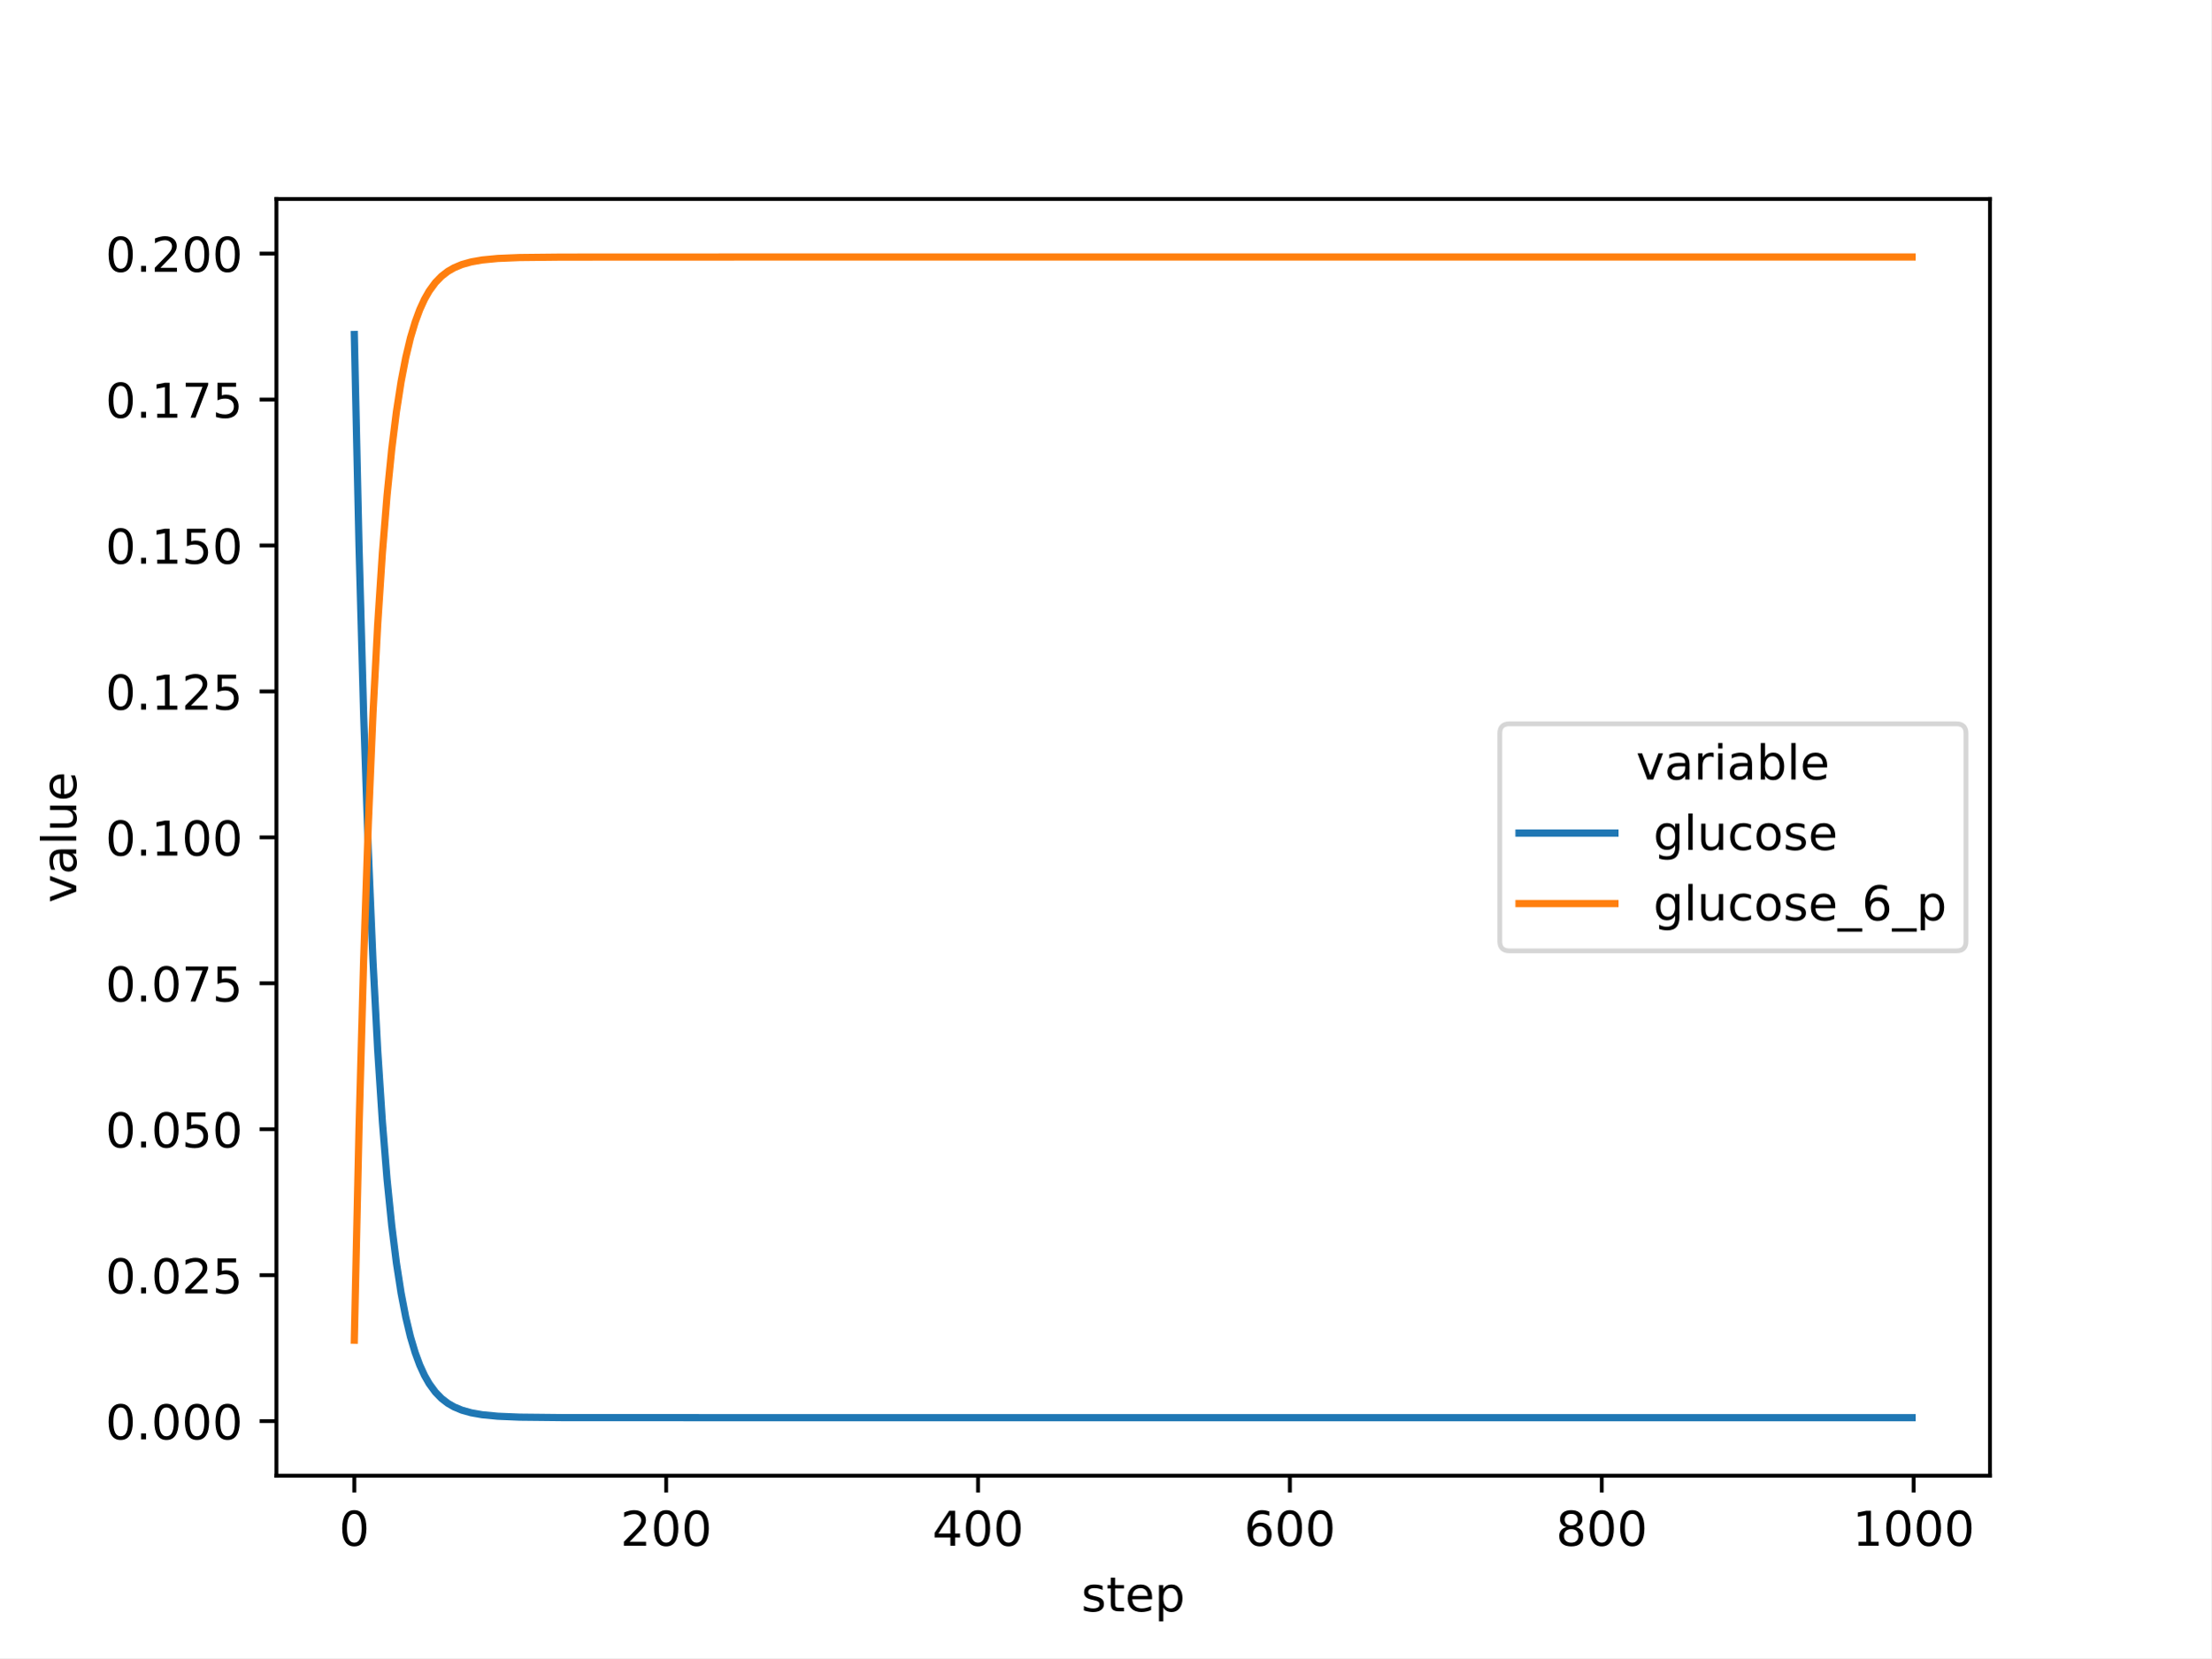
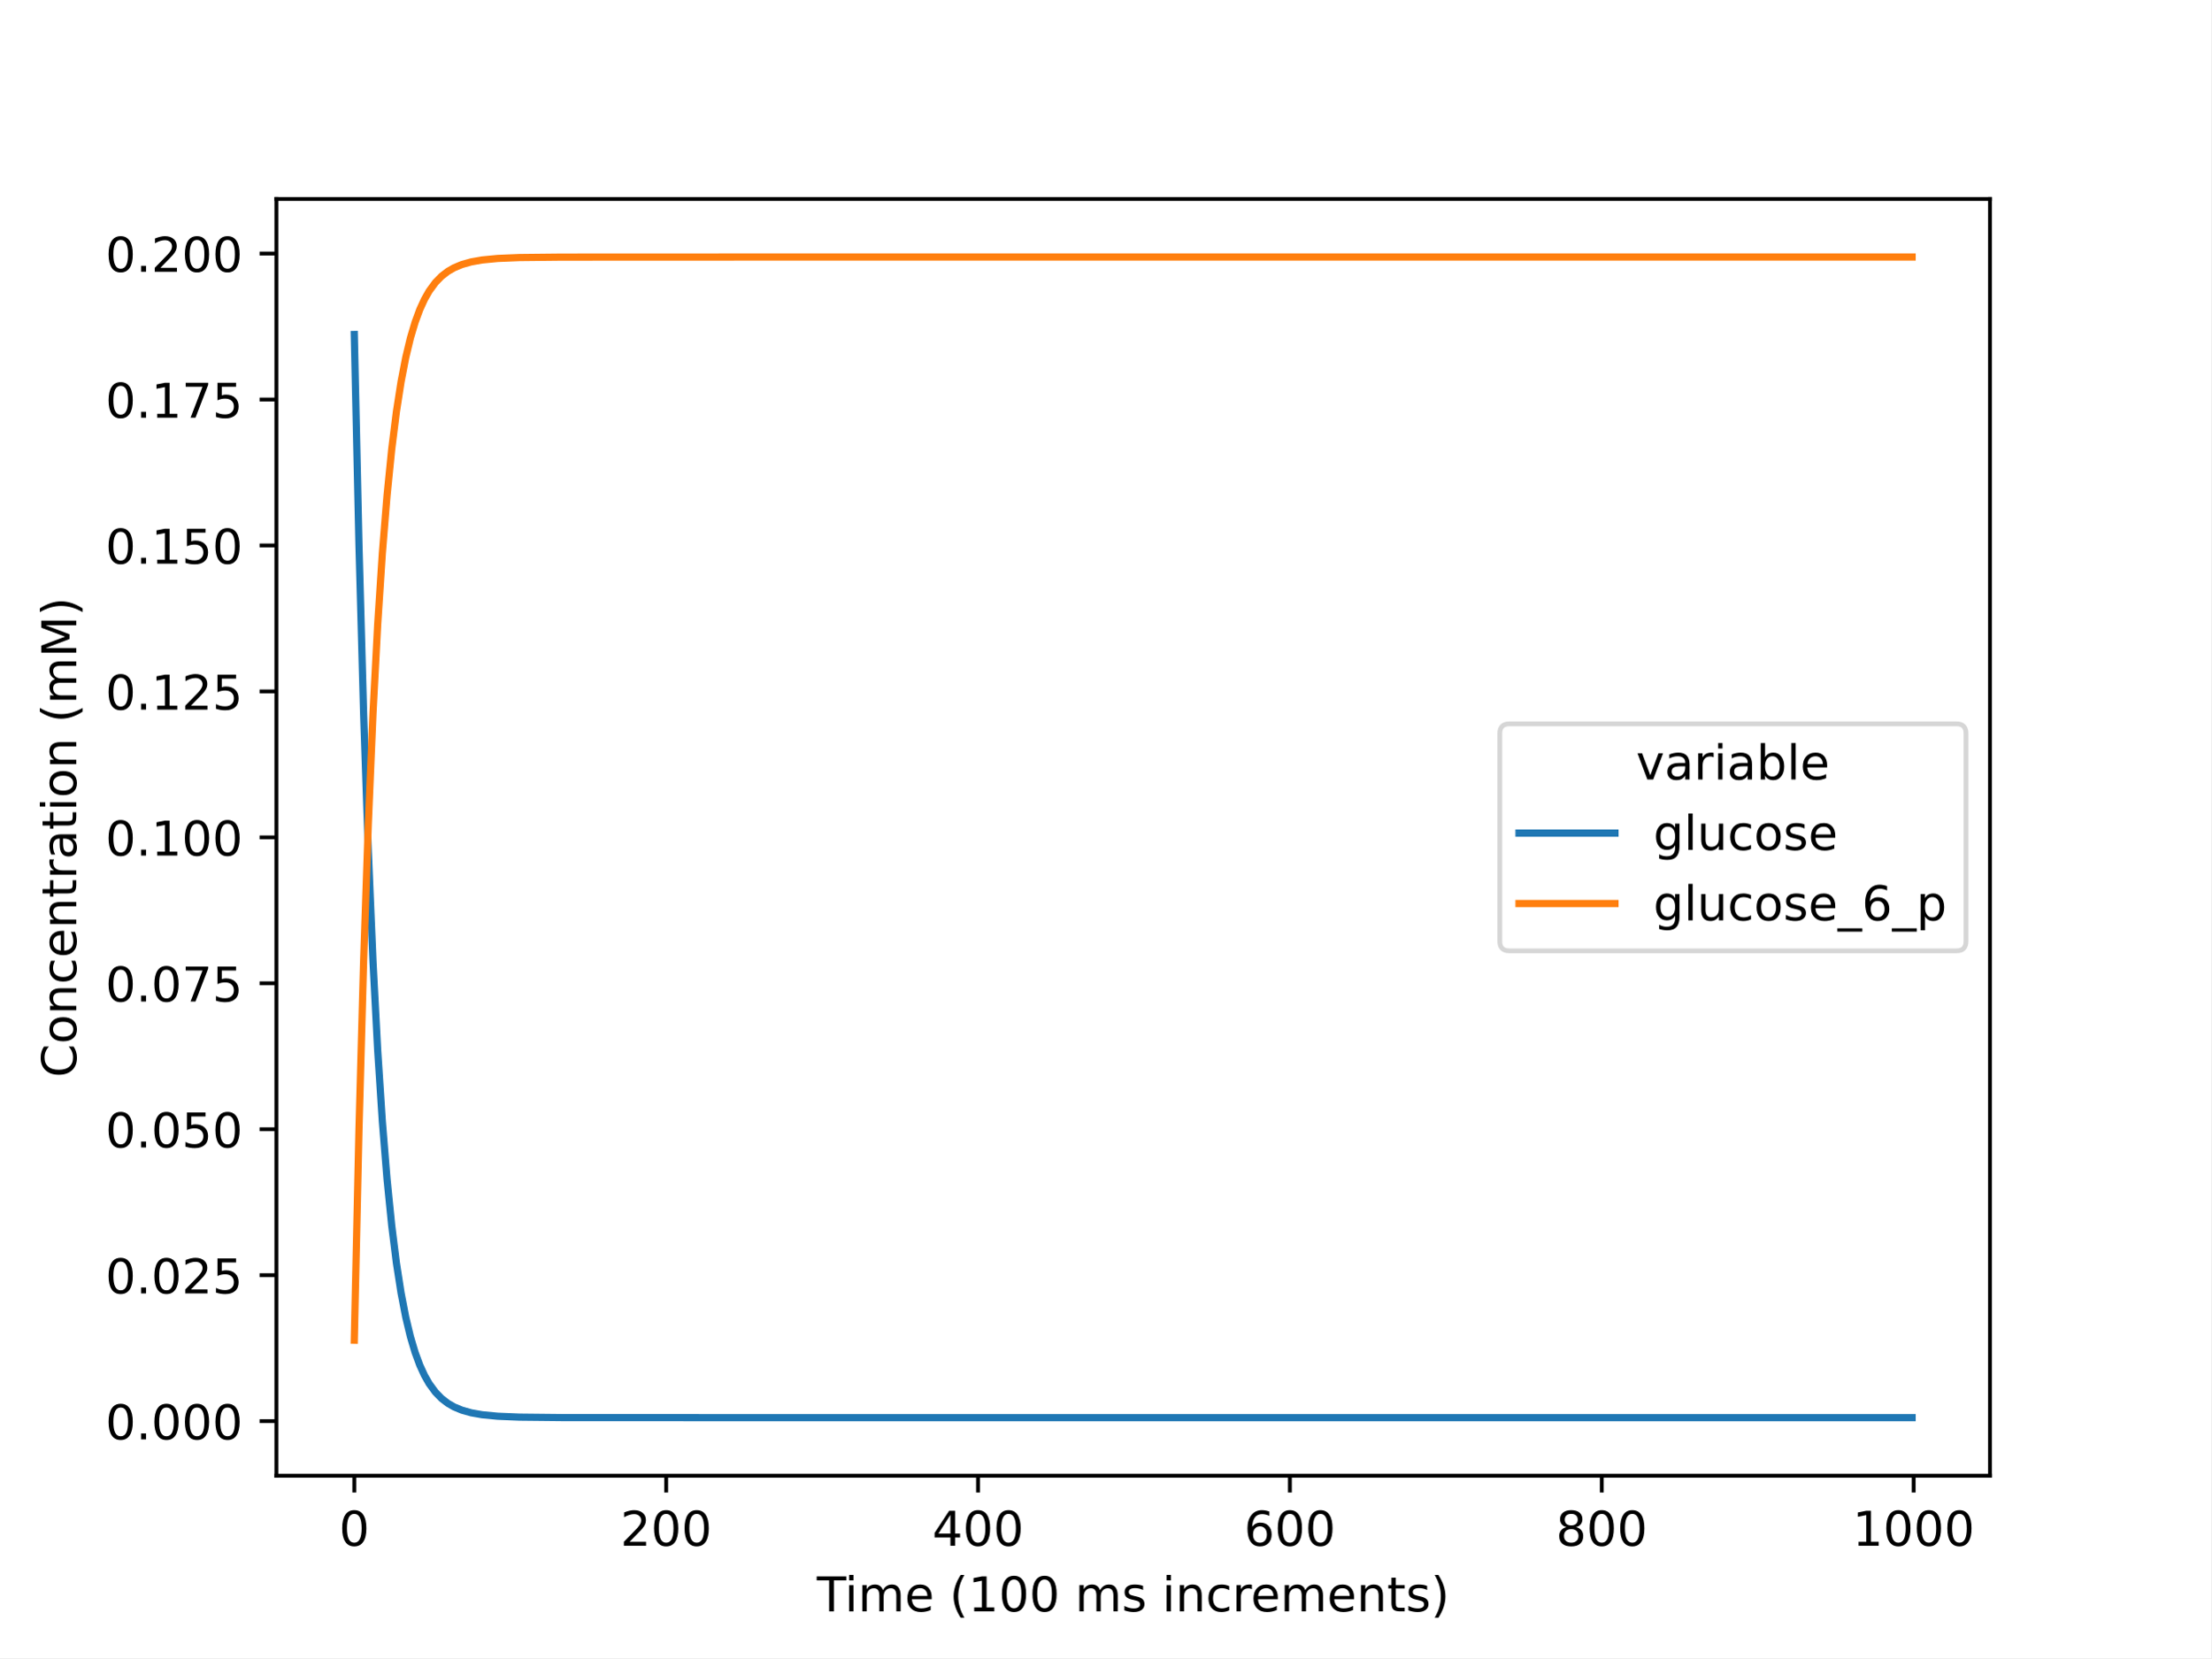
<svg xmlns="http://www.w3.org/2000/svg" xmlns:xlink="http://www.w3.org/1999/xlink" width="460.8pt" height="345.6pt" viewBox="0 0 460.8 345.6" version="1.1">
  <defs>
    <style type="text/css">*{stroke-linejoin: round; stroke-linecap: butt}</style>
  </defs>
  <g id="figure_1">
    <g id="patch_1">
      <path d="M 0 345.6  L 460.8 345.6  L 460.8 0  L 0 0  z " style="fill: #ffffff" />
    </g>
    <g id="axes_1">
      <g id="patch_2">
        <path d="M 57.6 307.584  L 414.72 307.584  L 414.72 41.472  L 57.6 41.472  z " style="fill: #ffffff" />
      </g>
      <g id="matplotlib.axis_1">
        <g id="xtick_1">
          <g id="line2d_1">
            <defs>
-               <path id="medd8a78712" d="M 0 0  L 0 3.5  " style="stroke: #000000; stroke-width: 0.8" />
-             </defs>
-             <g>
-               <use xlink:href="#medd8a78712" x="73.833" y="307.584" style="stroke: #000000; stroke-width: 0.8" />
+               <path id="m85ac9a3739" d="M 0 0  L 0 3.5  " style="stroke: #000000; stroke-width: 0.8" />
+             </defs>
+             <g>
+               <use xlink:href="#m85ac9a3739" x="73.833" y="307.584" style="stroke: #000000; stroke-width: 0.8" />
            </g>
          </g>
          <g id="text_1">
            <g transform="translate(70.65148 322.1824)scale(0.1 -0.1)">
              <defs>
                <path id="DejaVuSans-30" d="M 2034 4250  Q 1547 4250 1301 3770  Q 1056 3291 1056 2328  Q 1056 1369 1301 889  Q 1547 409 2034 409  Q 2525 409 2770 889  Q 3016 1369 3016 2328  Q 3016 3291 2770 3770  Q 2525 4250 2034 4250  z M 2034 4750  Q 2819 4750 3233 4129  Q 3647 3509 3647 2328  Q 3647 1150 3233 529  Q 2819 -91 2034 -91  Q 1250 -91 836 529  Q 422 1150 422 2328  Q 422 3509 836 4129  Q 1250 4750 2034 4750  z " transform="scale(0.015625)" />
              </defs>
              <use xlink:href="#DejaVuSans-30" />
            </g>
          </g>
        </g>
        <g id="xtick_2">
          <g id="line2d_2">
            <g>
-               <use xlink:href="#medd8a78712" x="138.829" y="307.584" style="stroke: #000000; stroke-width: 0.8" />
+               <use xlink:href="#m85ac9a3739" x="138.829" y="307.584" style="stroke: #000000; stroke-width: 0.8" />
            </g>
          </g>
          <g id="text_2">
            <g transform="translate(129.2849 322.1824)scale(0.1 -0.1)">
              <defs>
                <path id="DejaVuSans-32" d="M 1228 531  L 3431 531  L 3431 0  L 469 0  L 469 531  Q 828 903 1448 1529  Q 2069 2156 2228 2338  Q 2531 2678 2651 2914  Q 2772 3150 2772 3378  Q 2772 3750 2511 3984  Q 2250 4219 1831 4219  Q 1534 4219 1204 4116  Q 875 4013 500 3803  L 500 4441  Q 881 4594 1212 4672  Q 1544 4750 1819 4750  Q 2544 4750 2975 4387  Q 3406 4025 3406 3419  Q 3406 3131 3298 2873  Q 3191 2616 2906 2266  Q 2828 2175 2409 1742  Q 1991 1309 1228 531  z " transform="scale(0.015625)" />
              </defs>
              <use xlink:href="#DejaVuSans-32" />
              <use xlink:href="#DejaVuSans-30" x="63.623" />
              <use xlink:href="#DejaVuSans-30" x="127.246" />
            </g>
          </g>
        </g>
        <g id="xtick_3">
          <g id="line2d_3">
            <g>
-               <use xlink:href="#medd8a78712" x="203.825" y="307.584" style="stroke: #000000; stroke-width: 0.8" />
+               <use xlink:href="#m85ac9a3739" x="203.825" y="307.584" style="stroke: #000000; stroke-width: 0.8" />
            </g>
          </g>
          <g id="text_3">
            <g transform="translate(194.2808 322.1824)scale(0.1 -0.1)">
              <defs>
                <path id="DejaVuSans-34" d="M 2419 4116  L 825 1625  L 2419 1625  L 2419 4116  z M 2253 4666  L 3047 4666  L 3047 1625  L 3713 1625  L 3713 1100  L 3047 1100  L 3047 0  L 2419 0  L 2419 1100  L 313 1100  L 313 1709  L 2253 4666  z " transform="scale(0.015625)" />
              </defs>
              <use xlink:href="#DejaVuSans-34" />
              <use xlink:href="#DejaVuSans-30" x="63.623" />
              <use xlink:href="#DejaVuSans-30" x="127.246" />
            </g>
          </g>
        </g>
        <g id="xtick_4">
          <g id="line2d_4">
            <g>
-               <use xlink:href="#medd8a78712" x="268.82" y="307.584" style="stroke: #000000; stroke-width: 0.8" />
+               <use xlink:href="#m85ac9a3739" x="268.82" y="307.584" style="stroke: #000000; stroke-width: 0.8" />
            </g>
          </g>
          <g id="text_4">
            <g transform="translate(259.2767 322.1824)scale(0.1 -0.1)">
              <defs>
                <path id="DejaVuSans-36" d="M 2113 2584  Q 1688 2584 1439 2293  Q 1191 2003 1191 1497  Q 1191 994 1439 701  Q 1688 409 2113 409  Q 2538 409 2786 701  Q 3034 994 3034 1497  Q 3034 2003 2786 2293  Q 2538 2584 2113 2584  z M 3366 4563  L 3366 3988  Q 3128 4100 2886 4159  Q 2644 4219 2406 4219  Q 1781 4219 1451 3797  Q 1122 3375 1075 2522  Q 1259 2794 1537 2939  Q 1816 3084 2150 3084  Q 2853 3084 3261 2657  Q 3669 2231 3669 1497  Q 3669 778 3244 343  Q 2819 -91 2113 -91  Q 1303 -91 875 529  Q 447 1150 447 2328  Q 447 3434 972 4092  Q 1497 4750 2381 4750  Q 2619 4750 2861 4703  Q 3103 4656 3366 4563  z " transform="scale(0.015625)" />
              </defs>
              <use xlink:href="#DejaVuSans-36" />
              <use xlink:href="#DejaVuSans-30" x="63.623" />
              <use xlink:href="#DejaVuSans-30" x="127.246" />
            </g>
          </g>
        </g>
        <g id="xtick_5">
          <g id="line2d_5">
            <g>
-               <use xlink:href="#medd8a78712" x="333.816" y="307.584" style="stroke: #000000; stroke-width: 0.8" />
+               <use xlink:href="#m85ac9a3739" x="333.816" y="307.584" style="stroke: #000000; stroke-width: 0.8" />
            </g>
          </g>
          <g id="text_5">
            <g transform="translate(324.2726 322.1824)scale(0.1 -0.1)">
              <defs>
                <path id="DejaVuSans-38" d="M 2034 2216  Q 1584 2216 1326 1975  Q 1069 1734 1069 1313  Q 1069 891 1326 650  Q 1584 409 2034 409  Q 2484 409 2743 651  Q 3003 894 3003 1313  Q 3003 1734 2745 1975  Q 2488 2216 2034 2216  z M 1403 2484  Q 997 2584 770 2862  Q 544 3141 544 3541  Q 544 4100 942 4425  Q 1341 4750 2034 4750  Q 2731 4750 3128 4425  Q 3525 4100 3525 3541  Q 3525 3141 3298 2862  Q 3072 2584 2669 2484  Q 3125 2378 3379 2068  Q 3634 1759 3634 1313  Q 3634 634 3220 271  Q 2806 -91 2034 -91  Q 1263 -91 848 271  Q 434 634 434 1313  Q 434 1759 690 2068  Q 947 2378 1403 2484  z M 1172 3481  Q 1172 3119 1398 2916  Q 1625 2713 2034 2713  Q 2441 2713 2670 2916  Q 2900 3119 2900 3481  Q 2900 3844 2670 4047  Q 2441 4250 2034 4250  Q 1625 4250 1398 4047  Q 1172 3844 1172 3481  z " transform="scale(0.015625)" />
              </defs>
              <use xlink:href="#DejaVuSans-38" />
              <use xlink:href="#DejaVuSans-30" x="63.623" />
              <use xlink:href="#DejaVuSans-30" x="127.246" />
            </g>
          </g>
        </g>
        <g id="xtick_6">
          <g id="line2d_6">
            <g>
-               <use xlink:href="#medd8a78712" x="398.812" y="307.584" style="stroke: #000000; stroke-width: 0.8" />
+               <use xlink:href="#m85ac9a3739" x="398.812" y="307.584" style="stroke: #000000; stroke-width: 0.8" />
            </g>
          </g>
          <g id="text_6">
            <g transform="translate(386.0873 322.1824)scale(0.1 -0.1)">
              <defs>
                <path id="DejaVuSans-31" d="M 794 531  L 1825 531  L 1825 4091  L 703 3866  L 703 4441  L 1819 4666  L 2450 4666  L 2450 531  L 3481 531  L 3481 0  L 794 0  L 794 531  z " transform="scale(0.015625)" />
              </defs>
              <use xlink:href="#DejaVuSans-31" />
              <use xlink:href="#DejaVuSans-30" x="63.623" />
              <use xlink:href="#DejaVuSans-30" x="127.246" />
              <use xlink:href="#DejaVuSans-30" x="190.869" />
            </g>
          </g>
        </g>
        <g id="text_7">
-           <g transform="translate(225.3444 335.8606)scale(0.1 -0.1)">
-             <defs>
+           <g transform="translate(170.2319 335.8606)scale(0.1 -0.1)">
+             <defs>
+               <path id="DejaVuSans-54" d="M -19 4666  L 3928 4666  L 3928 4134  L 2272 4134  L 2272 0  L 1638 0  L 1638 4134  L -19 4134  L -19 4666  z " transform="scale(0.015625)" />
+               <path id="DejaVuSans-69" d="M 603 3500  L 1178 3500  L 1178 0  L 603 0  L 603 3500  z M 603 4863  L 1178 4863  L 1178 4134  L 603 4134  L 603 4863  z " transform="scale(0.015625)" />
+               <path id="DejaVuSans-6d" d="M 3328 2828  Q 3544 3216 3844 3400  Q 4144 3584 4550 3584  Q 5097 3584 5394 3201  Q 5691 2819 5691 2113  L 5691 0  L 5113 0  L 5113 2094  Q 5113 2597 4934 2840  Q 4756 3084 4391 3084  Q 3944 3084 3684 2787  Q 3425 2491 3425 1978  L 3425 0  L 2847 0  L 2847 2094  Q 2847 2600 2669 2842  Q 2491 3084 2119 3084  Q 1678 3084 1418 2786  Q 1159 2488 1159 1978  L 1159 0  L 581 0  L 581 3500  L 1159 3500  L 1159 2956  Q 1356 3278 1631 3431  Q 1906 3584 2284 3584  Q 2666 3584 2933 3390  Q 3200 3197 3328 2828  z " transform="scale(0.015625)" />
+               <path id="DejaVuSans-65" d="M 3597 1894  L 3597 1613  L 953 1613  Q 991 1019 1311 708  Q 1631 397 2203 397  Q 2534 397 2845 478  Q 3156 559 3463 722  L 3463 178  Q 3153 47 2828 -22  Q 2503 -91 2169 -91  Q 1331 -91 842 396  Q 353 884 353 1716  Q 353 2575 817 3079  Q 1281 3584 2069 3584  Q 2775 3584 3186 3129  Q 3597 2675 3597 1894  z M 3022 2063  Q 3016 2534 2758 2815  Q 2500 3097 2075 3097  Q 1594 3097 1305 2825  Q 1016 2553 972 2059  L 3022 2063  z " transform="scale(0.015625)" />
+               <path id="DejaVuSans-20" transform="scale(0.015625)" />
+               <path id="DejaVuSans-28" d="M 1984 4856  Q 1566 4138 1362 3434  Q 1159 2731 1159 2009  Q 1159 1288 1364 580  Q 1569 -128 1984 -844  L 1484 -844  Q 1016 -109 783 600  Q 550 1309 550 2009  Q 550 2706 781 3412  Q 1013 4119 1484 4856  L 1984 4856  z " transform="scale(0.015625)" />
              <path id="DejaVuSans-73" d="M 2834 3397  L 2834 2853  Q 2591 2978 2328 3040  Q 2066 3103 1784 3103  Q 1356 3103 1142 2972  Q 928 2841 928 2578  Q 928 2378 1081 2264  Q 1234 2150 1697 2047  L 1894 2003  Q 2506 1872 2764 1633  Q 3022 1394 3022 966  Q 3022 478 2636 193  Q 2250 -91 1575 -91  Q 1294 -91 989 -36  Q 684 19 347 128  L 347 722  Q 666 556 975 473  Q 1284 391 1588 391  Q 1994 391 2212 530  Q 2431 669 2431 922  Q 2431 1156 2273 1281  Q 2116 1406 1581 1522  L 1381 1569  Q 847 1681 609 1914  Q 372 2147 372 2553  Q 372 3047 722 3315  Q 1072 3584 1716 3584  Q 2034 3584 2315 3537  Q 2597 3491 2834 3397  z " transform="scale(0.015625)" />
+               <path id="DejaVuSans-6e" d="M 3513 2113  L 3513 0  L 2938 0  L 2938 2094  Q 2938 2591 2744 2837  Q 2550 3084 2163 3084  Q 1697 3084 1428 2787  Q 1159 2491 1159 1978  L 1159 0  L 581 0  L 581 3500  L 1159 3500  L 1159 2956  Q 1366 3272 1645 3428  Q 1925 3584 2291 3584  Q 2894 3584 3203 3211  Q 3513 2838 3513 2113  z " transform="scale(0.015625)" />
+               <path id="DejaVuSans-63" d="M 3122 3366  L 3122 2828  Q 2878 2963 2633 3030  Q 2388 3097 2138 3097  Q 1578 3097 1268 2742  Q 959 2388 959 1747  Q 959 1106 1268 751  Q 1578 397 2138 397  Q 2388 397 2633 464  Q 2878 531 3122 666  L 3122 134  Q 2881 22 2623 -34  Q 2366 -91 2075 -91  Q 1284 -91 818 406  Q 353 903 353 1747  Q 353 2603 823 3093  Q 1294 3584 2113 3584  Q 2378 3584 2631 3529  Q 2884 3475 3122 3366  z " transform="scale(0.015625)" />
+               <path id="DejaVuSans-72" d="M 2631 2963  Q 2534 3019 2420 3045  Q 2306 3072 2169 3072  Q 1681 3072 1420 2755  Q 1159 2438 1159 1844  L 1159 0  L 581 0  L 581 3500  L 1159 3500  L 1159 2956  Q 1341 3275 1631 3429  Q 1922 3584 2338 3584  Q 2397 3584 2469 3576  Q 2541 3569 2628 3553  L 2631 2963  z " transform="scale(0.015625)" />
              <path id="DejaVuSans-74" d="M 1172 4494  L 1172 3500  L 2356 3500  L 2356 3053  L 1172 3053  L 1172 1153  Q 1172 725 1289 603  Q 1406 481 1766 481  L 2356 481  L 2356 0  L 1766 0  Q 1100 0 847 248  Q 594 497 594 1153  L 594 3053  L 172 3053  L 172 3500  L 594 3500  L 594 4494  L 1172 4494  z " transform="scale(0.015625)" />
-               <path id="DejaVuSans-65" d="M 3597 1894  L 3597 1613  L 953 1613  Q 991 1019 1311 708  Q 1631 397 2203 397  Q 2534 397 2845 478  Q 3156 559 3463 722  L 3463 178  Q 3153 47 2828 -22  Q 2503 -91 2169 -91  Q 1331 -91 842 396  Q 353 884 353 1716  Q 353 2575 817 3079  Q 1281 3584 2069 3584  Q 2775 3584 3186 3129  Q 3597 2675 3597 1894  z M 3022 2063  Q 3016 2534 2758 2815  Q 2500 3097 2075 3097  Q 1594 3097 1305 2825  Q 1016 2553 972 2059  L 3022 2063  z " transform="scale(0.015625)" />
-               <path id="DejaVuSans-70" d="M 1159 525  L 1159 -1331  L 581 -1331  L 581 3500  L 1159 3500  L 1159 2969  Q 1341 3281 1617 3432  Q 1894 3584 2278 3584  Q 2916 3584 3314 3078  Q 3713 2572 3713 1747  Q 3713 922 3314 415  Q 2916 -91 2278 -91  Q 1894 -91 1617 61  Q 1341 213 1159 525  z M 3116 1747  Q 3116 2381 2855 2742  Q 2594 3103 2138 3103  Q 1681 3103 1420 2742  Q 1159 2381 1159 1747  Q 1159 1113 1420 752  Q 1681 391 2138 391  Q 2594 391 2855 752  Q 3116 1113 3116 1747  z " transform="scale(0.015625)" />
-             </defs>
-             <use xlink:href="#DejaVuSans-73" />
-             <use xlink:href="#DejaVuSans-74" x="52.1" />
-             <use xlink:href="#DejaVuSans-65" x="91.309" />
-             <use xlink:href="#DejaVuSans-70" x="152.832" />
+               <path id="DejaVuSans-29" d="M 513 4856  L 1013 4856  Q 1481 4119 1714 3412  Q 1947 2706 1947 2009  Q 1947 1309 1714 600  Q 1481 -109 1013 -844  L 513 -844  Q 928 -128 1133 580  Q 1338 1288 1338 2009  Q 1338 2731 1133 3434  Q 928 4138 513 4856  z " transform="scale(0.015625)" />
+             </defs>
+             <use xlink:href="#DejaVuSans-54" />
+             <use xlink:href="#DejaVuSans-69" x="57.959" />
+             <use xlink:href="#DejaVuSans-6d" x="85.742" />
+             <use xlink:href="#DejaVuSans-65" x="183.154" />
+             <use xlink:href="#DejaVuSans-20" x="244.678" />
+             <use xlink:href="#DejaVuSans-28" x="276.465" />
+             <use xlink:href="#DejaVuSans-31" x="315.479" />
+             <use xlink:href="#DejaVuSans-30" x="379.102" />
+             <use xlink:href="#DejaVuSans-30" x="442.725" />
+             <use xlink:href="#DejaVuSans-20" x="506.348" />
+             <use xlink:href="#DejaVuSans-6d" x="538.135" />
+             <use xlink:href="#DejaVuSans-73" x="635.547" />
+             <use xlink:href="#DejaVuSans-20" x="687.646" />
+             <use xlink:href="#DejaVuSans-69" x="719.434" />
+             <use xlink:href="#DejaVuSans-6e" x="747.217" />
+             <use xlink:href="#DejaVuSans-63" x="810.596" />
+             <use xlink:href="#DejaVuSans-72" x="865.576" />
+             <use xlink:href="#DejaVuSans-65" x="904.439" />
+             <use xlink:href="#DejaVuSans-6d" x="965.963" />
+             <use xlink:href="#DejaVuSans-65" x="1063.375" />
+             <use xlink:href="#DejaVuSans-6e" x="1124.898" />
+             <use xlink:href="#DejaVuSans-74" x="1188.277" />
+             <use xlink:href="#DejaVuSans-73" x="1227.486" />
+             <use xlink:href="#DejaVuSans-29" x="1279.586" />
          </g>
        </g>
      </g>
      <g id="matplotlib.axis_2">
        <g id="ytick_1">
          <g id="line2d_7">
            <defs>
-               <path id="mfa234e758c" d="M 0 0  L -3.5 0  " style="stroke: #000000; stroke-width: 0.8" />
-             </defs>
-             <g>
-               <use xlink:href="#mfa234e758c" x="57.6" y="296.211" style="stroke: #000000; stroke-width: 0.8" />
+               <path id="ma6aaf866f1" d="M 0 0  L -3.5 0  " style="stroke: #000000; stroke-width: 0.8" />
+             </defs>
+             <g>
+               <use xlink:href="#ma6aaf866f1" x="57.6" y="296.211" style="stroke: #000000; stroke-width: 0.8" />
            </g>
          </g>
          <g id="text_8">
            <g transform="translate(21.97188 300.01)scale(0.1 -0.1)">
              <defs>
                <path id="DejaVuSans-2e" d="M 684 794  L 1344 794  L 1344 0  L 684 0  L 684 794  z " transform="scale(0.015625)" />
              </defs>
              <use xlink:href="#DejaVuSans-30" />
              <use xlink:href="#DejaVuSans-2e" x="63.623" />
              <use xlink:href="#DejaVuSans-30" x="95.41" />
              <use xlink:href="#DejaVuSans-30" x="159.033" />
              <use xlink:href="#DejaVuSans-30" x="222.656" />
            </g>
          </g>
        </g>
        <g id="ytick_2">
          <g id="line2d_8">
            <g>
-               <use xlink:href="#mfa234e758c" x="57.6" y="265.79" style="stroke: #000000; stroke-width: 0.8" />
+               <use xlink:href="#ma6aaf866f1" x="57.6" y="265.79" style="stroke: #000000; stroke-width: 0.8" />
            </g>
          </g>
          <g id="text_9">
            <g transform="translate(21.97188 269.5893)scale(0.1 -0.1)">
              <defs>
                <path id="DejaVuSans-35" d="M 691 4666  L 3169 4666  L 3169 4134  L 1269 4134  L 1269 2991  Q 1406 3038 1543 3061  Q 1681 3084 1819 3084  Q 2600 3084 3056 2656  Q 3513 2228 3513 1497  Q 3513 744 3044 326  Q 2575 -91 1722 -91  Q 1428 -91 1123 -41  Q 819 9 494 109  L 494 744  Q 775 591 1075 516  Q 1375 441 1709 441  Q 2250 441 2565 725  Q 2881 1009 2881 1497  Q 2881 1984 2565 2268  Q 2250 2553 1709 2553  Q 1456 2553 1204 2497  Q 953 2441 691 2322  L 691 4666  z " transform="scale(0.015625)" />
              </defs>
              <use xlink:href="#DejaVuSans-30" />
              <use xlink:href="#DejaVuSans-2e" x="63.623" />
              <use xlink:href="#DejaVuSans-30" x="95.41" />
              <use xlink:href="#DejaVuSans-32" x="159.033" />
              <use xlink:href="#DejaVuSans-35" x="222.656" />
            </g>
          </g>
        </g>
        <g id="ytick_3">
          <g id="line2d_9">
            <g>
-               <use xlink:href="#mfa234e758c" x="57.6" y="235.369" style="stroke: #000000; stroke-width: 0.8" />
+               <use xlink:href="#ma6aaf866f1" x="57.6" y="235.369" style="stroke: #000000; stroke-width: 0.8" />
            </g>
          </g>
          <g id="text_10">
            <g transform="translate(21.97188 239.1686)scale(0.1 -0.1)">
              <use xlink:href="#DejaVuSans-30" />
              <use xlink:href="#DejaVuSans-2e" x="63.623" />
              <use xlink:href="#DejaVuSans-30" x="95.41" />
              <use xlink:href="#DejaVuSans-35" x="159.033" />
              <use xlink:href="#DejaVuSans-30" x="222.656" />
            </g>
          </g>
        </g>
        <g id="ytick_4">
          <g id="line2d_10">
            <g>
-               <use xlink:href="#mfa234e758c" x="57.6" y="204.949" style="stroke: #000000; stroke-width: 0.8" />
+               <use xlink:href="#ma6aaf866f1" x="57.6" y="204.949" style="stroke: #000000; stroke-width: 0.8" />
            </g>
          </g>
          <g id="text_11">
            <g transform="translate(21.97188 208.7479)scale(0.1 -0.1)">
              <defs>
                <path id="DejaVuSans-37" d="M 525 4666  L 3525 4666  L 3525 4397  L 1831 0  L 1172 0  L 2766 4134  L 525 4134  L 525 4666  z " transform="scale(0.015625)" />
              </defs>
              <use xlink:href="#DejaVuSans-30" />
              <use xlink:href="#DejaVuSans-2e" x="63.623" />
              <use xlink:href="#DejaVuSans-30" x="95.41" />
              <use xlink:href="#DejaVuSans-37" x="159.033" />
              <use xlink:href="#DejaVuSans-35" x="222.656" />
            </g>
          </g>
        </g>
        <g id="ytick_5">
          <g id="line2d_11">
            <g>
-               <use xlink:href="#mfa234e758c" x="57.6" y="174.528" style="stroke: #000000; stroke-width: 0.8" />
+               <use xlink:href="#ma6aaf866f1" x="57.6" y="174.528" style="stroke: #000000; stroke-width: 0.8" />
            </g>
          </g>
          <g id="text_12">
            <g transform="translate(21.97188 178.3272)scale(0.1 -0.1)">
              <use xlink:href="#DejaVuSans-30" />
              <use xlink:href="#DejaVuSans-2e" x="63.623" />
              <use xlink:href="#DejaVuSans-31" x="95.41" />
              <use xlink:href="#DejaVuSans-30" x="159.033" />
              <use xlink:href="#DejaVuSans-30" x="222.656" />
            </g>
          </g>
        </g>
        <g id="ytick_6">
          <g id="line2d_12">
            <g>
-               <use xlink:href="#mfa234e758c" x="57.6" y="144.107" style="stroke: #000000; stroke-width: 0.8" />
+               <use xlink:href="#ma6aaf866f1" x="57.6" y="144.107" style="stroke: #000000; stroke-width: 0.8" />
            </g>
          </g>
          <g id="text_13">
            <g transform="translate(21.97188 147.9065)scale(0.1 -0.1)">
              <use xlink:href="#DejaVuSans-30" />
              <use xlink:href="#DejaVuSans-2e" x="63.623" />
              <use xlink:href="#DejaVuSans-31" x="95.41" />
              <use xlink:href="#DejaVuSans-32" x="159.033" />
              <use xlink:href="#DejaVuSans-35" x="222.656" />
            </g>
          </g>
        </g>
        <g id="ytick_7">
          <g id="line2d_13">
            <g>
-               <use xlink:href="#mfa234e758c" x="57.6" y="113.687" style="stroke: #000000; stroke-width: 0.8" />
+               <use xlink:href="#ma6aaf866f1" x="57.6" y="113.687" style="stroke: #000000; stroke-width: 0.8" />
            </g>
          </g>
          <g id="text_14">
            <g transform="translate(21.97188 117.4858)scale(0.1 -0.1)">
              <use xlink:href="#DejaVuSans-30" />
              <use xlink:href="#DejaVuSans-2e" x="63.623" />
              <use xlink:href="#DejaVuSans-31" x="95.41" />
              <use xlink:href="#DejaVuSans-35" x="159.033" />
              <use xlink:href="#DejaVuSans-30" x="222.656" />
            </g>
          </g>
        </g>
        <g id="ytick_8">
          <g id="line2d_14">
            <g>
-               <use xlink:href="#mfa234e758c" x="57.6" y="83.266" style="stroke: #000000; stroke-width: 0.8" />
+               <use xlink:href="#ma6aaf866f1" x="57.6" y="83.266" style="stroke: #000000; stroke-width: 0.8" />
            </g>
          </g>
          <g id="text_15">
            <g transform="translate(21.97188 87.06511)scale(0.1 -0.1)">
              <use xlink:href="#DejaVuSans-30" />
              <use xlink:href="#DejaVuSans-2e" x="63.623" />
              <use xlink:href="#DejaVuSans-31" x="95.41" />
              <use xlink:href="#DejaVuSans-37" x="159.033" />
              <use xlink:href="#DejaVuSans-35" x="222.656" />
            </g>
          </g>
        </g>
        <g id="ytick_9">
          <g id="line2d_15">
            <g>
-               <use xlink:href="#mfa234e758c" x="57.6" y="52.845" style="stroke: #000000; stroke-width: 0.8" />
+               <use xlink:href="#ma6aaf866f1" x="57.6" y="52.845" style="stroke: #000000; stroke-width: 0.8" />
            </g>
          </g>
          <g id="text_16">
            <g transform="translate(21.97188 56.6444)scale(0.1 -0.1)">
              <use xlink:href="#DejaVuSans-30" />
              <use xlink:href="#DejaVuSans-2e" x="63.623" />
              <use xlink:href="#DejaVuSans-32" x="95.41" />
              <use xlink:href="#DejaVuSans-30" x="159.033" />
              <use xlink:href="#DejaVuSans-30" x="222.656" />
            </g>
          </g>
        </g>
        <g id="text_17">
-           <g transform="translate(15.89219 188.1858)rotate(-90)scale(0.1 -0.1)">
-             <defs>
-               <path id="DejaVuSans-76" d="M 191 3500  L 800 3500  L 1894 563  L 2988 3500  L 3597 3500  L 2284 0  L 1503 0  L 191 3500  z " transform="scale(0.015625)" />
+           <g transform="translate(15.89219 224.5741)rotate(-90)scale(0.1 -0.1)">
+             <defs>
+               <path id="DejaVuSans-43" d="M 4122 4306  L 4122 3641  Q 3803 3938 3442 4084  Q 3081 4231 2675 4231  Q 1875 4231 1450 3742  Q 1025 3253 1025 2328  Q 1025 1406 1450 917  Q 1875 428 2675 428  Q 3081 428 3442 575  Q 3803 722 4122 1019  L 4122 359  Q 3791 134 3420 21  Q 3050 -91 2638 -91  Q 1578 -91 968 557  Q 359 1206 359 2328  Q 359 3453 968 4101  Q 1578 4750 2638 4750  Q 3056 4750 3426 4639  Q 3797 4528 4122 4306  z " transform="scale(0.015625)" />
+               <path id="DejaVuSans-6f" d="M 1959 3097  Q 1497 3097 1228 2736  Q 959 2375 959 1747  Q 959 1119 1226 758  Q 1494 397 1959 397  Q 2419 397 2687 759  Q 2956 1122 2956 1747  Q 2956 2369 2687 2733  Q 2419 3097 1959 3097  z M 1959 3584  Q 2709 3584 3137 3096  Q 3566 2609 3566 1747  Q 3566 888 3137 398  Q 2709 -91 1959 -91  Q 1206 -91 779 398  Q 353 888 353 1747  Q 353 2609 779 3096  Q 1206 3584 1959 3584  z " transform="scale(0.015625)" />
              <path id="DejaVuSans-61" d="M 2194 1759  Q 1497 1759 1228 1600  Q 959 1441 959 1056  Q 959 750 1161 570  Q 1363 391 1709 391  Q 2188 391 2477 730  Q 2766 1069 2766 1631  L 2766 1759  L 2194 1759  z M 3341 1997  L 3341 0  L 2766 0  L 2766 531  Q 2569 213 2275 61  Q 1981 -91 1556 -91  Q 1019 -91 701 211  Q 384 513 384 1019  Q 384 1609 779 1909  Q 1175 2209 1959 2209  L 2766 2209  L 2766 2266  Q 2766 2663 2505 2880  Q 2244 3097 1772 3097  Q 1472 3097 1187 3025  Q 903 2953 641 2809  L 641 3341  Q 956 3463 1253 3523  Q 1550 3584 1831 3584  Q 2591 3584 2966 3190  Q 3341 2797 3341 1997  z " transform="scale(0.015625)" />
-               <path id="DejaVuSans-6c" d="M 603 4863  L 1178 4863  L 1178 0  L 603 0  L 603 4863  z " transform="scale(0.015625)" />
-               <path id="DejaVuSans-75" d="M 544 1381  L 544 3500  L 1119 3500  L 1119 1403  Q 1119 906 1312 657  Q 1506 409 1894 409  Q 2359 409 2629 706  Q 2900 1003 2900 1516  L 2900 3500  L 3475 3500  L 3475 0  L 2900 0  L 2900 538  Q 2691 219 2414 64  Q 2138 -91 1772 -91  Q 1169 -91 856 284  Q 544 659 544 1381  z M 1991 3584  L 1991 3584  z " transform="scale(0.015625)" />
-             </defs>
-             <use xlink:href="#DejaVuSans-76" />
-             <use xlink:href="#DejaVuSans-61" x="59.18" />
-             <use xlink:href="#DejaVuSans-6c" x="120.459" />
-             <use xlink:href="#DejaVuSans-75" x="148.242" />
-             <use xlink:href="#DejaVuSans-65" x="211.621" />
+               <path id="DejaVuSans-4d" d="M 628 4666  L 1569 4666  L 2759 1491  L 3956 4666  L 4897 4666  L 4897 0  L 4281 0  L 4281 4097  L 3078 897  L 2444 897  L 1241 4097  L 1241 0  L 628 0  L 628 4666  z " transform="scale(0.015625)" />
+             </defs>
+             <use xlink:href="#DejaVuSans-43" />
+             <use xlink:href="#DejaVuSans-6f" x="69.824" />
+             <use xlink:href="#DejaVuSans-6e" x="131.006" />
+             <use xlink:href="#DejaVuSans-63" x="194.385" />
+             <use xlink:href="#DejaVuSans-65" x="249.365" />
+             <use xlink:href="#DejaVuSans-6e" x="310.889" />
+             <use xlink:href="#DejaVuSans-74" x="374.268" />
+             <use xlink:href="#DejaVuSans-72" x="413.477" />
+             <use xlink:href="#DejaVuSans-61" x="454.59" />
+             <use xlink:href="#DejaVuSans-74" x="515.869" />
+             <use xlink:href="#DejaVuSans-69" x="555.078" />
+             <use xlink:href="#DejaVuSans-6f" x="582.861" />
+             <use xlink:href="#DejaVuSans-6e" x="644.043" />
+             <use xlink:href="#DejaVuSans-20" x="707.422" />
+             <use xlink:href="#DejaVuSans-28" x="739.209" />
+             <use xlink:href="#DejaVuSans-6d" x="778.223" />
+             <use xlink:href="#DejaVuSans-4d" x="875.635" />
+             <use xlink:href="#DejaVuSans-29" x="961.914" />
          </g>
        </g>
      </g>
      <g id="line2d_16">
-         <path d="M 73.833 69.715  L 74.808 113.607  L 75.783 148.966  L 76.758 177.452  L 77.732 200.399  L 78.707 218.885  L 79.682 233.777  L 80.657 245.774  L 81.632 255.439  L 82.607 263.225  L 83.582 269.497  L 84.557 274.55  L 85.532 278.621  L 86.507 281.9  L 87.482 284.541  L 88.457 286.67  L 89.432 288.384  L 90.732 290.163  L 92.032 291.496  L 93.331 292.496  L 94.631 293.245  L 96.256 293.924  L 98.206 294.473  L 100.481 294.875  L 103.731 295.19  L 108.281 295.379  L 117.055 295.472  L 155.078 295.488  L 398.487 295.488  L 398.487 295.488  " clip-path="url(#pfac9c6cf3e)" style="fill: none; stroke: #1f77b4; stroke-width: 1.5; stroke-linecap: square" />
+         <path d="M 73.833 69.715  L 74.808 113.607  L 75.783 148.966  L 76.758 177.452  L 77.732 200.399  L 78.707 218.885  L 79.682 233.777  L 80.657 245.774  L 81.632 255.439  L 82.607 263.225  L 83.582 269.497  L 84.557 274.55  L 85.532 278.621  L 86.507 281.9  L 87.482 284.541  L 88.457 286.67  L 89.432 288.384  L 90.732 290.163  L 92.032 291.496  L 93.331 292.496  L 94.631 293.245  L 96.256 293.924  L 98.206 294.473  L 100.481 294.875  L 103.731 295.19  L 108.281 295.379  L 117.055 295.472  L 155.078 295.488  L 398.487 295.488  L 398.487 295.488  " clip-path="url(#pa93605c4ea)" style="fill: none; stroke: #1f77b4; stroke-width: 1.5; stroke-linecap: square" />
      </g>
      <g id="line2d_17">
-         <path d="M 73.833 279.341  L 74.808 235.449  L 75.783 200.09  L 76.758 171.604  L 77.732 148.657  L 78.707 130.171  L 79.682 115.279  L 80.657 103.282  L 81.632 93.617  L 82.607 85.831  L 83.582 79.559  L 84.557 74.506  L 85.532 70.435  L 86.507 67.156  L 87.482 64.515  L 88.457 62.386  L 89.432 60.672  L 90.732 58.893  L 92.032 57.56  L 93.331 56.56  L 94.631 55.811  L 96.256 55.132  L 98.206 54.583  L 100.481 54.181  L 103.731 53.866  L 108.281 53.677  L 117.055 53.584  L 155.078 53.568  L 398.487 53.568  L 398.487 53.568  " clip-path="url(#pfac9c6cf3e)" style="fill: none; stroke: #ff7f0e; stroke-width: 1.5; stroke-linecap: square" />
+         <path d="M 73.833 279.341  L 74.808 235.449  L 75.783 200.09  L 76.758 171.604  L 77.732 148.657  L 78.707 130.171  L 79.682 115.279  L 80.657 103.282  L 81.632 93.617  L 82.607 85.831  L 83.582 79.559  L 84.557 74.506  L 85.532 70.435  L 86.507 67.156  L 87.482 64.515  L 88.457 62.386  L 89.432 60.672  L 90.732 58.893  L 92.032 57.56  L 93.331 56.56  L 94.631 55.811  L 96.256 55.132  L 98.206 54.583  L 100.481 54.181  L 103.731 53.866  L 108.281 53.677  L 117.055 53.584  L 155.078 53.568  L 398.487 53.568  L 398.487 53.568  " clip-path="url(#pa93605c4ea)" style="fill: none; stroke: #ff7f0e; stroke-width: 1.5; stroke-linecap: square" />
      </g>
      <g id="line2d_18" />
      <g id="line2d_19" />
      <g id="patch_3">
        <path d="M 57.6 307.584  L 57.6 41.472  " style="fill: none; stroke: #000000; stroke-width: 0.8; stroke-linejoin: miter; stroke-linecap: square" />
      </g>
      <g id="patch_4">
        <path d="M 414.72 307.584  L 414.72 41.472  " style="fill: none; stroke: #000000; stroke-width: 0.8; stroke-linejoin: miter; stroke-linecap: square" />
      </g>
      <g id="patch_5">
        <path d="M 57.6 307.584  L 414.72 307.584  " style="fill: none; stroke: #000000; stroke-width: 0.8; stroke-linejoin: miter; stroke-linecap: square" />
      </g>
      <g id="patch_6">
        <path d="M 57.6 41.472  L 414.72 41.472  " style="fill: none; stroke: #000000; stroke-width: 0.8; stroke-linejoin: miter; stroke-linecap: square" />
      </g>
      <g id="legend_1">
        <g id="patch_7">
          <path d="M 314.565 198.184  L 407.72 198.184  Q 409.72 198.184 409.72 196.184  L 409.72 152.872  Q 409.72 150.872 407.72 150.872  L 314.565 150.872  Q 312.565 150.872 312.565 152.872  L 312.565 196.184  Q 312.565 198.184 314.565 198.184  z " style="fill: #ffffff; opacity: 0.8; stroke: #cccccc; stroke-linejoin: miter" />
        </g>
        <g id="text_18">
          <g transform="translate(340.9708 162.4702)scale(0.1 -0.1)">
            <defs>
-               <path id="DejaVuSans-72" d="M 2631 2963  Q 2534 3019 2420 3045  Q 2306 3072 2169 3072  Q 1681 3072 1420 2755  Q 1159 2438 1159 1844  L 1159 0  L 581 0  L 581 3500  L 1159 3500  L 1159 2956  Q 1341 3275 1631 3429  Q 1922 3584 2338 3584  Q 2397 3584 2469 3576  Q 2541 3569 2628 3553  L 2631 2963  z " transform="scale(0.015625)" />
-               <path id="DejaVuSans-69" d="M 603 3500  L 1178 3500  L 1178 0  L 603 0  L 603 3500  z M 603 4863  L 1178 4863  L 1178 4134  L 603 4134  L 603 4863  z " transform="scale(0.015625)" />
+               <path id="DejaVuSans-76" d="M 191 3500  L 800 3500  L 1894 563  L 2988 3500  L 3597 3500  L 2284 0  L 1503 0  L 191 3500  z " transform="scale(0.015625)" />
              <path id="DejaVuSans-62" d="M 3116 1747  Q 3116 2381 2855 2742  Q 2594 3103 2138 3103  Q 1681 3103 1420 2742  Q 1159 2381 1159 1747  Q 1159 1113 1420 752  Q 1681 391 2138 391  Q 2594 391 2855 752  Q 3116 1113 3116 1747  z M 1159 2969  Q 1341 3281 1617 3432  Q 1894 3584 2278 3584  Q 2916 3584 3314 3078  Q 3713 2572 3713 1747  Q 3713 922 3314 415  Q 2916 -91 2278 -91  Q 1894 -91 1617 61  Q 1341 213 1159 525  L 1159 0  L 581 0  L 581 4863  L 1159 4863  L 1159 2969  z " transform="scale(0.015625)" />
+               <path id="DejaVuSans-6c" d="M 603 4863  L 1178 4863  L 1178 0  L 603 0  L 603 4863  z " transform="scale(0.015625)" />
            </defs>
            <use xlink:href="#DejaVuSans-76" />
            <use xlink:href="#DejaVuSans-61" x="59.18" />
            <use xlink:href="#DejaVuSans-72" x="120.459" />
            <use xlink:href="#DejaVuSans-69" x="161.572" />
            <use xlink:href="#DejaVuSans-61" x="189.355" />
            <use xlink:href="#DejaVuSans-62" x="250.635" />
            <use xlink:href="#DejaVuSans-6c" x="314.111" />
            <use xlink:href="#DejaVuSans-65" x="341.895" />
          </g>
        </g>
        <g id="line2d_20">
          <path d="M 316.565 173.648  L 326.565 173.648  L 336.565 173.648  " style="fill: none; stroke: #1f77b4; stroke-width: 1.5; stroke-linecap: square" />
        </g>
        <g id="text_19">
          <g transform="translate(344.5653 177.1483)scale(0.1 -0.1)">
            <defs>
              <path id="DejaVuSans-67" d="M 2906 1791  Q 2906 2416 2648 2759  Q 2391 3103 1925 3103  Q 1463 3103 1205 2759  Q 947 2416 947 1791  Q 947 1169 1205 825  Q 1463 481 1925 481  Q 2391 481 2648 825  Q 2906 1169 2906 1791  z M 3481 434  Q 3481 -459 3084 -895  Q 2688 -1331 1869 -1331  Q 1566 -1331 1297 -1286  Q 1028 -1241 775 -1147  L 775 -588  Q 1028 -725 1275 -790  Q 1522 -856 1778 -856  Q 2344 -856 2625 -561  Q 2906 -266 2906 331  L 2906 616  Q 2728 306 2450 153  Q 2172 0 1784 0  Q 1141 0 747 490  Q 353 981 353 1791  Q 353 2603 747 3093  Q 1141 3584 1784 3584  Q 2172 3584 2450 3431  Q 2728 3278 2906 2969  L 2906 3500  L 3481 3500  L 3481 434  z " transform="scale(0.015625)" />
-               <path id="DejaVuSans-63" d="M 3122 3366  L 3122 2828  Q 2878 2963 2633 3030  Q 2388 3097 2138 3097  Q 1578 3097 1268 2742  Q 959 2388 959 1747  Q 959 1106 1268 751  Q 1578 397 2138 397  Q 2388 397 2633 464  Q 2878 531 3122 666  L 3122 134  Q 2881 22 2623 -34  Q 2366 -91 2075 -91  Q 1284 -91 818 406  Q 353 903 353 1747  Q 353 2603 823 3093  Q 1294 3584 2113 3584  Q 2378 3584 2631 3529  Q 2884 3475 3122 3366  z " transform="scale(0.015625)" />
-               <path id="DejaVuSans-6f" d="M 1959 3097  Q 1497 3097 1228 2736  Q 959 2375 959 1747  Q 959 1119 1226 758  Q 1494 397 1959 397  Q 2419 397 2687 759  Q 2956 1122 2956 1747  Q 2956 2369 2687 2733  Q 2419 3097 1959 3097  z M 1959 3584  Q 2709 3584 3137 3096  Q 3566 2609 3566 1747  Q 3566 888 3137 398  Q 2709 -91 1959 -91  Q 1206 -91 779 398  Q 353 888 353 1747  Q 353 2609 779 3096  Q 1206 3584 1959 3584  z " transform="scale(0.015625)" />
+               <path id="DejaVuSans-75" d="M 544 1381  L 544 3500  L 1119 3500  L 1119 1403  Q 1119 906 1312 657  Q 1506 409 1894 409  Q 2359 409 2629 706  Q 2900 1003 2900 1516  L 2900 3500  L 3475 3500  L 3475 0  L 2900 0  L 2900 538  Q 2691 219 2414 64  Q 2138 -91 1772 -91  Q 1169 -91 856 284  Q 544 659 544 1381  z M 1991 3584  L 1991 3584  z " transform="scale(0.015625)" />
            </defs>
            <use xlink:href="#DejaVuSans-67" />
            <use xlink:href="#DejaVuSans-6c" x="63.477" />
            <use xlink:href="#DejaVuSans-75" x="91.26" />
            <use xlink:href="#DejaVuSans-63" x="154.639" />
            <use xlink:href="#DejaVuSans-6f" x="209.619" />
            <use xlink:href="#DejaVuSans-73" x="270.801" />
            <use xlink:href="#DejaVuSans-65" x="322.9" />
          </g>
        </g>
        <g id="line2d_21">
          <path d="M 316.565 188.326  L 326.565 188.326  L 336.565 188.326  " style="fill: none; stroke: #ff7f0e; stroke-width: 1.5; stroke-linecap: square" />
        </g>
        <g id="text_20">
          <g transform="translate(344.5653 191.8264)scale(0.1 -0.1)">
            <defs>
              <path id="DejaVuSans-5f" d="M 3263 -1063  L 3263 -1509  L -63 -1509  L -63 -1063  L 3263 -1063  z " transform="scale(0.015625)" />
+               <path id="DejaVuSans-70" d="M 1159 525  L 1159 -1331  L 581 -1331  L 581 3500  L 1159 3500  L 1159 2969  Q 1341 3281 1617 3432  Q 1894 3584 2278 3584  Q 2916 3584 3314 3078  Q 3713 2572 3713 1747  Q 3713 922 3314 415  Q 2916 -91 2278 -91  Q 1894 -91 1617 61  Q 1341 213 1159 525  z M 3116 1747  Q 3116 2381 2855 2742  Q 2594 3103 2138 3103  Q 1681 3103 1420 2742  Q 1159 2381 1159 1747  Q 1159 1113 1420 752  Q 1681 391 2138 391  Q 2594 391 2855 752  Q 3116 1113 3116 1747  z " transform="scale(0.015625)" />
            </defs>
            <use xlink:href="#DejaVuSans-67" />
            <use xlink:href="#DejaVuSans-6c" x="63.477" />
            <use xlink:href="#DejaVuSans-75" x="91.26" />
            <use xlink:href="#DejaVuSans-63" x="154.639" />
            <use xlink:href="#DejaVuSans-6f" x="209.619" />
            <use xlink:href="#DejaVuSans-73" x="270.801" />
            <use xlink:href="#DejaVuSans-65" x="322.9" />
            <use xlink:href="#DejaVuSans-5f" x="384.424" />
            <use xlink:href="#DejaVuSans-36" x="434.424" />
            <use xlink:href="#DejaVuSans-5f" x="498.047" />
            <use xlink:href="#DejaVuSans-70" x="548.047" />
          </g>
        </g>
      </g>
    </g>
  </g>
  <defs>
-     <clipPath id="pfac9c6cf3e">
+     <clipPath id="pa93605c4ea">
      <rect x="57.6" y="41.472" width="357.12" height="266.112" />
    </clipPath>
  </defs>
</svg>
